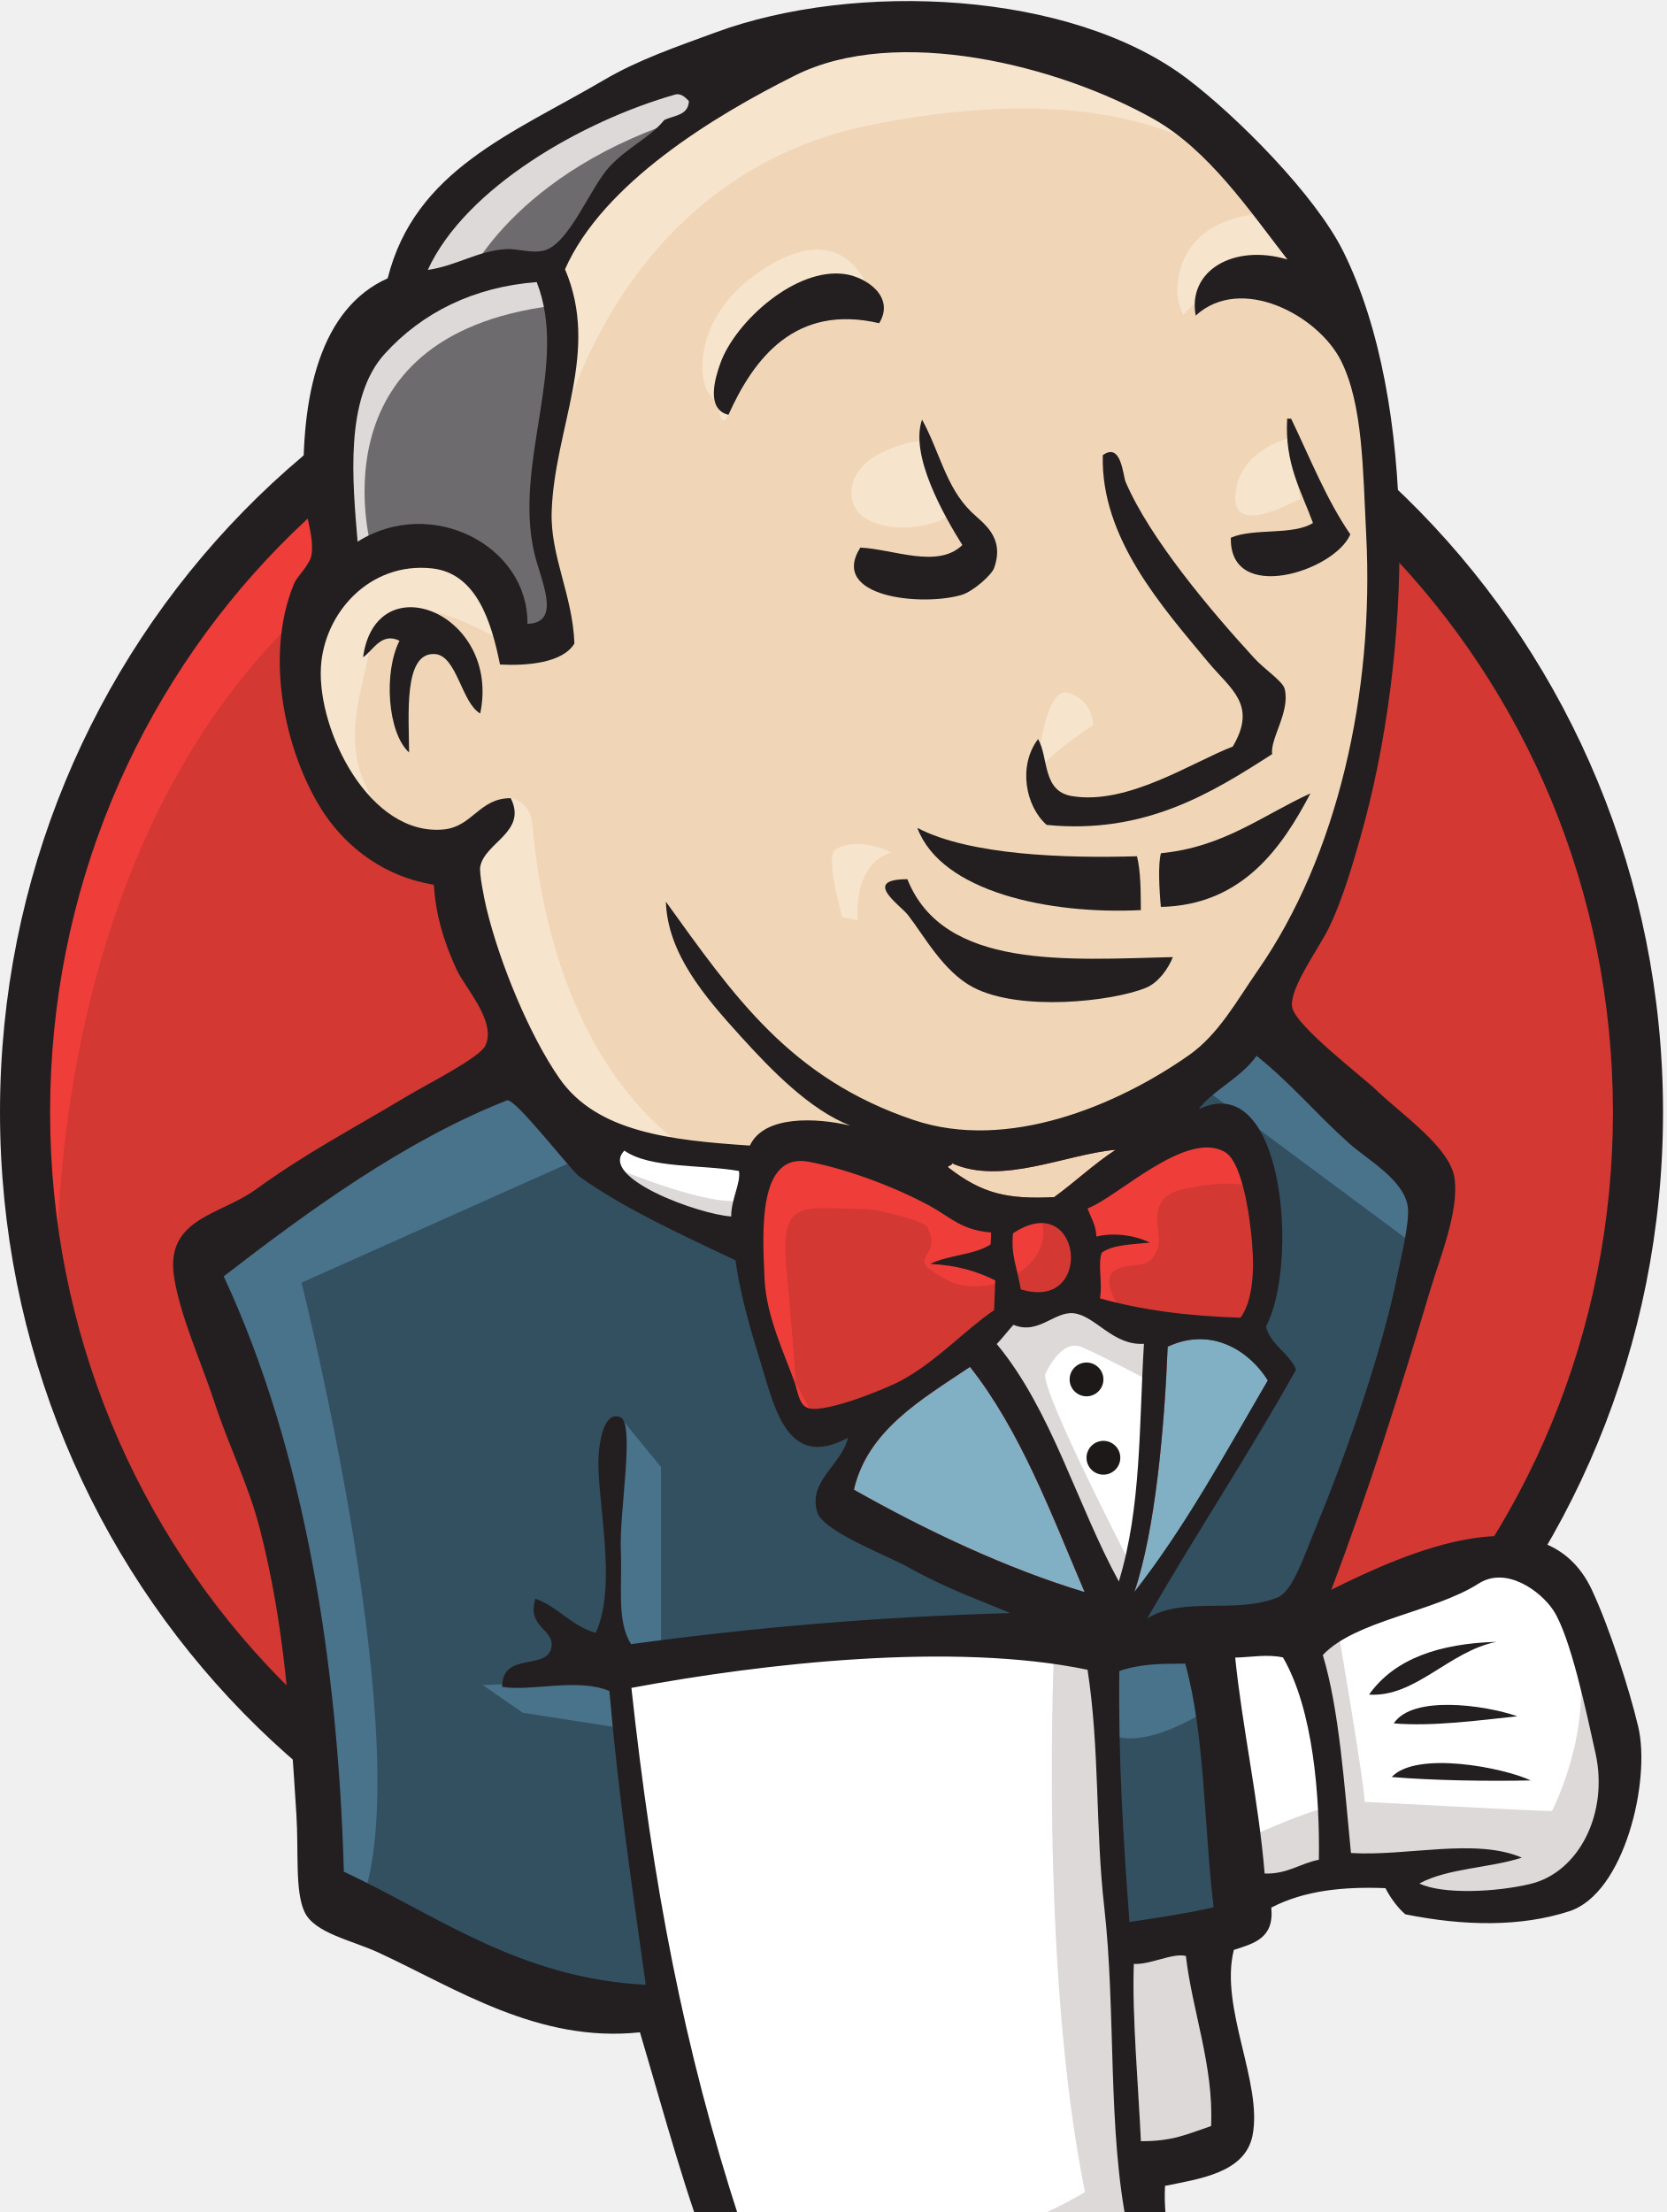
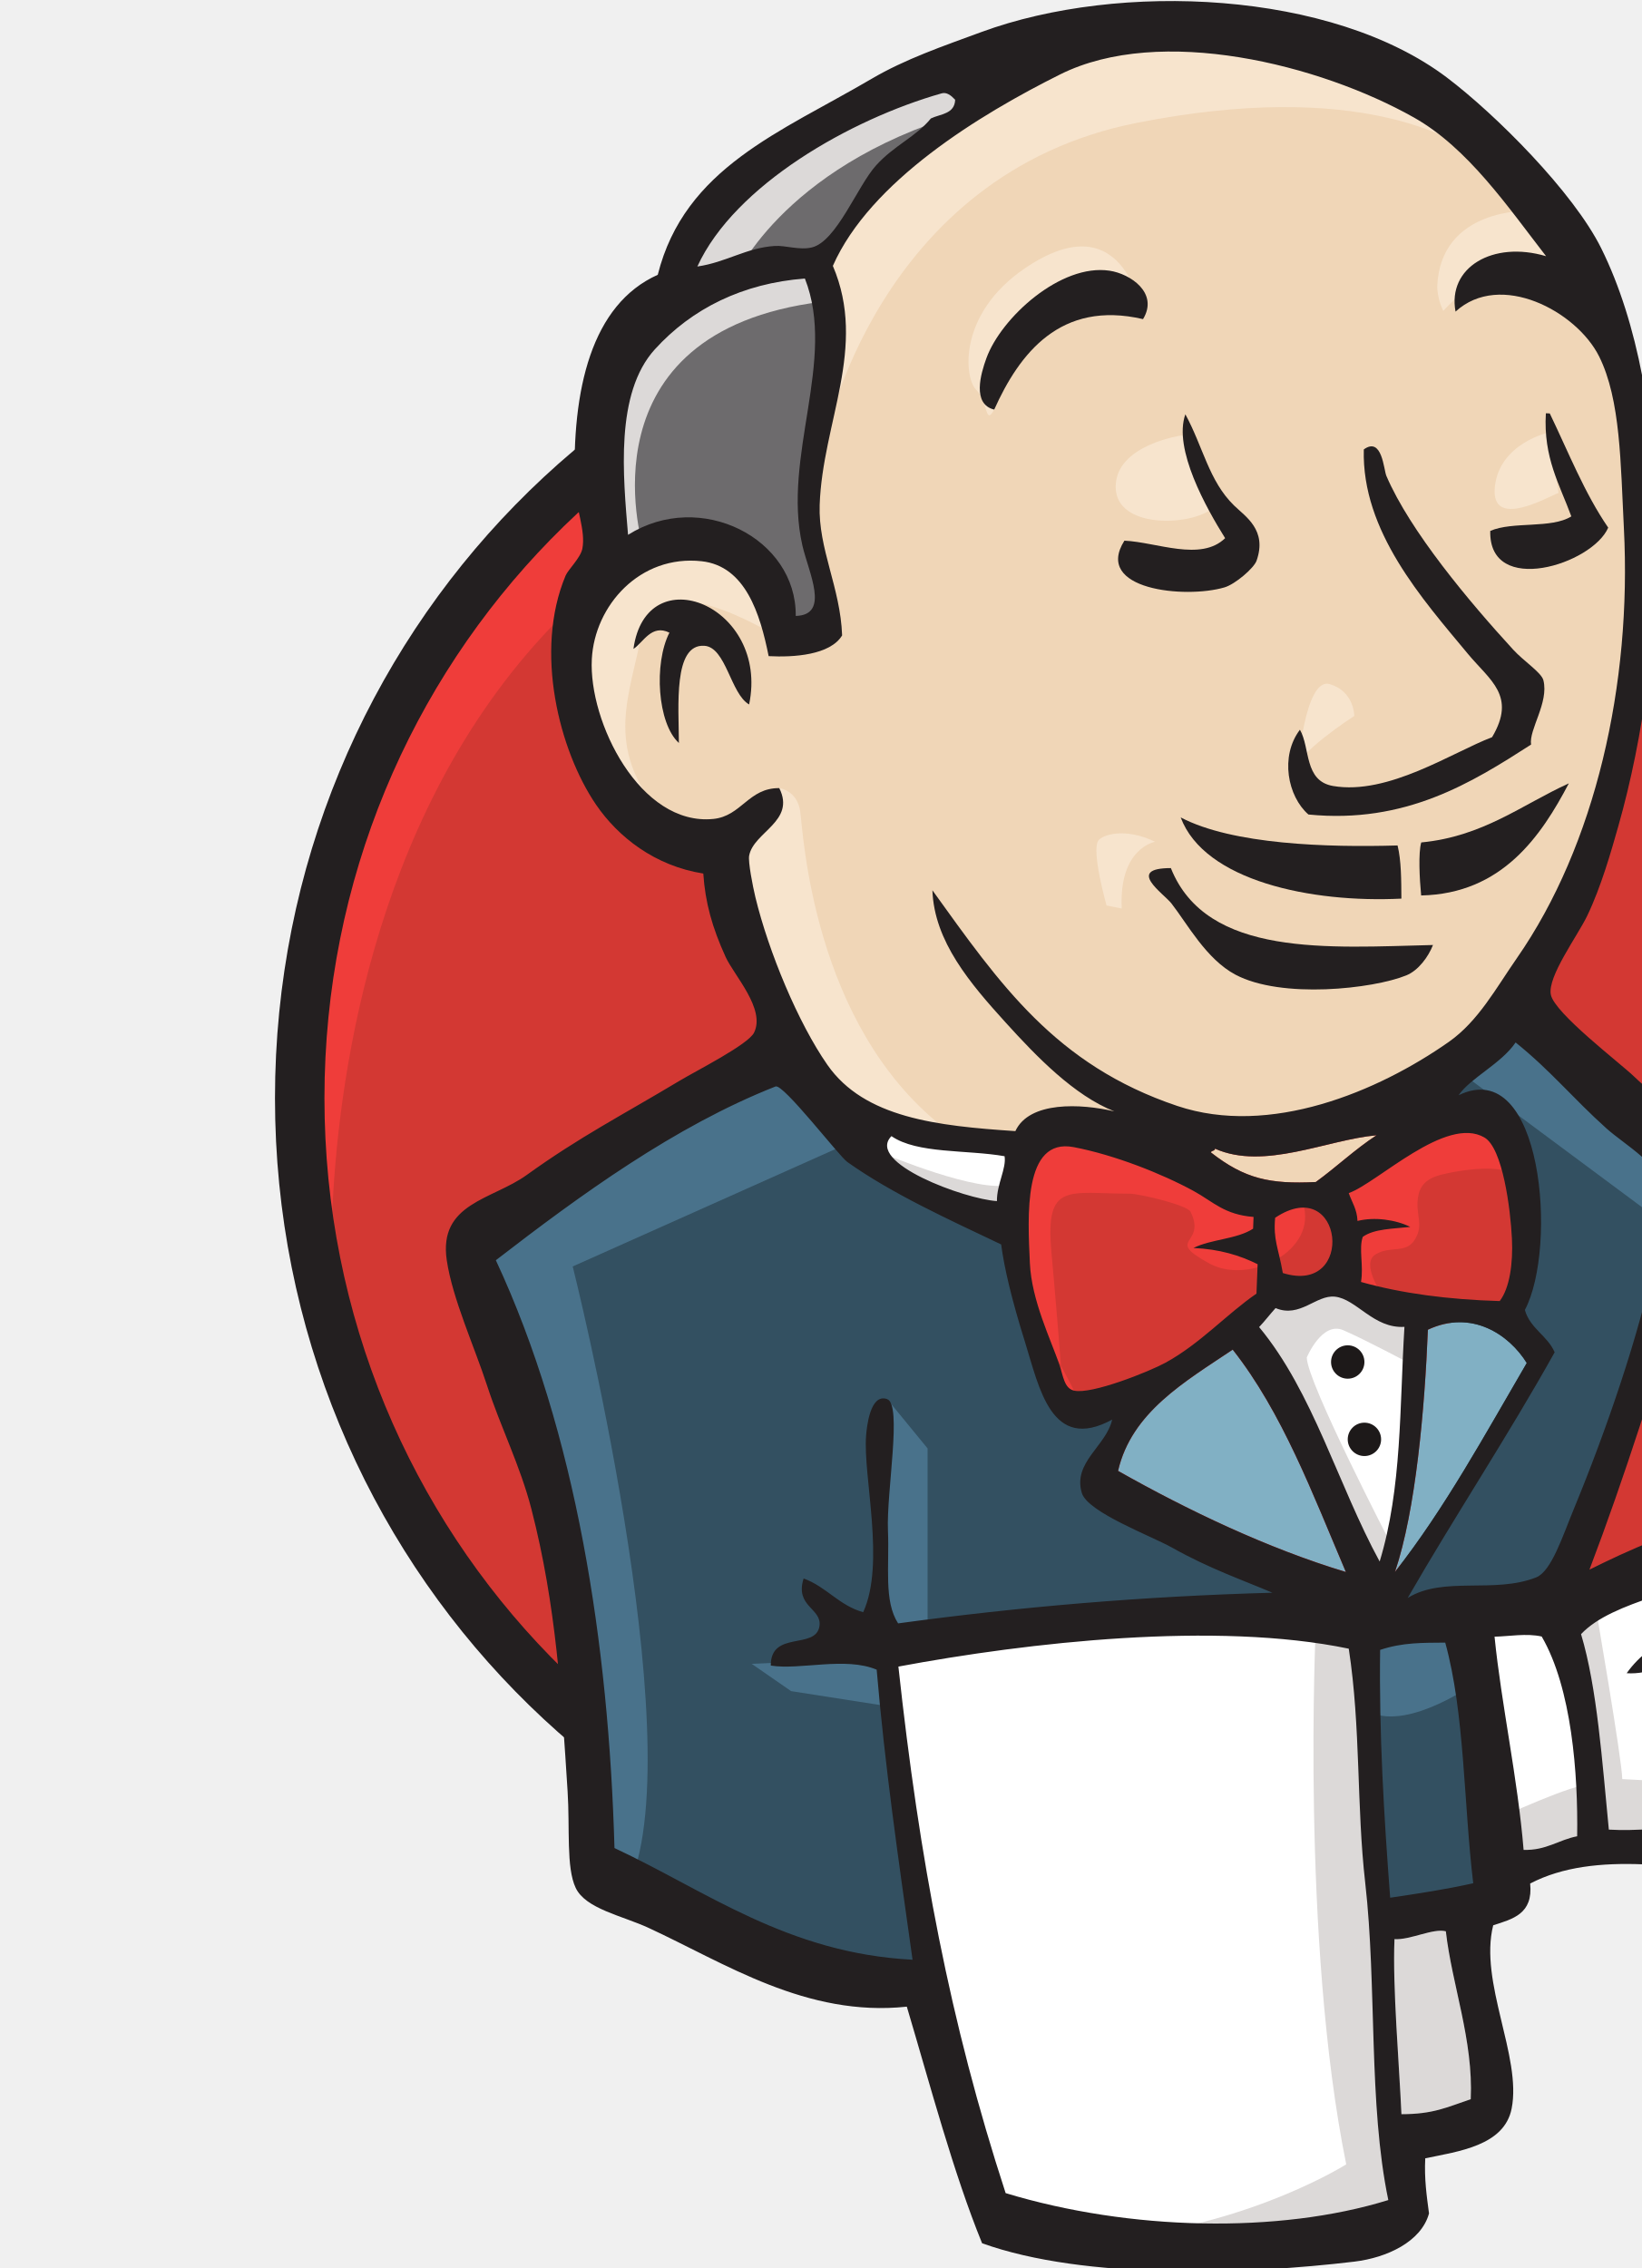
- <svg xmlns="http://www.w3.org/2000/svg" id="svg2" version="1.1" width="226" height="300" xml:space="preserve">
+ <svg xmlns="http://www.w3.org/2000/svg" id="svg2" version="1.1" width="150" height="15   0" xml:space="preserve">
  <defs id="defs6">
    <clipPath clipPathUnits="userSpaceOnUse" id="clipPath18">
      <path d="M 0,2494.84 0,0 l 1804.34,0 0,2494.84 -1804.34,0 z" id="path20" />
    </clipPath>
  </defs>
  <g id="g10" transform="matrix(1.25,0,0,-1.25,0,312)">
    <g id="g3393">
      <path d="m 177.718,129.264 c 0,-49.429 -39.175,-89.499 -87.5,-89.499 -48.324,0 -87.499,40.07 -87.499,89.499 0,49.43 39.175,89.501 87.499,89.501 48.325,0 87.5,-40.071 87.5,-89.501" style="fill:#d33833;fill-opacity:1;fill-rule:evenodd;stroke:none" id="path22" />
      <path d="m 6.284,107.098 c 0,0 -6.334,93.333 79.666,96 l -6,10 -46.666,-15.667 -13.334,-15.333 -11.666,-22.334 -6.667,-26 2,-17.333" style="fill:#ef3d3a;fill-opacity:1;fill-rule:nonzero;stroke:none" id="path24" />
      <path d="M 30.288,190.319 C 14.936,174.611 5.436,152.923 5.436,128.93 l 0,0 c 0,-23.988 9.5,-45.679 24.852,-61.384 l 0,0 C 45.648,51.841 66.815,42.15 90.217,42.15 l 0,0 c 23.402,0 44.571,9.691 59.929,25.396 l 0,0 c 15.351,15.705 24.853,37.396 24.853,61.384 l 0,0 c 0,23.993 -9.502,45.681 -24.853,61.389 l 0,0 c -15.358,15.702 -36.527,25.393 -59.929,25.395 l 0,0 C 66.815,215.712 45.648,206.021 30.288,190.319 l 0,0 z M 26.402,63.747 C 10.087,80.433 0,103.493 0,128.93 l 0,0 c 0,25.441 10.087,48.499 26.402,65.186 l 0,0 c 16.312,16.69 38.892,27.035 63.815,27.032 l 0,0 c 24.923,0.003 47.505,-10.342 63.814,-27.032 l 0,0 c 16.317,-16.687 26.405,-39.747 26.403,-65.186 l 0,0 c 0.002,-25.437 -10.086,-48.497 -26.403,-65.183 l 0,0 C 137.722,47.058 115.14,36.714 90.217,36.714 l 0,0 c -24.923,0 -47.503,10.344 -63.815,27.033 l 0,0" style="fill:#231f20;fill-opacity:1;fill-rule:nonzero;stroke:none" id="path26" />
      <path d="m 127.051,128.768 -13.334,-2 -18,-2 -11.667,-0.333 -11.333,0.333 -8.667,2.667 -7.667,8.333 -6,17 -1.333,3.667 -8,2.666 -4.667,7.667 -3.333,11 3.667,9.667 8.666,3 7,-3.334 3.334,-7.333 4,0.667 1.333,1.666 -1.333,7.667 -0.334,9.667 2,13.333 -0.078,7.616 6.078,9.717 10.667,7.667 18.667,8 20.666,-3 18,-13 8.334,-13.333 5.333,-9.667 1.333,-24 -4,-20.667 -7.333,-18.333 -7,-9.667" style="fill:#f0d6b7;fill-opacity:1;fill-rule:evenodd;stroke:none" id="path28" />
      <path d="m 115.717,71.102 -47.667,-2 0,-8 4,-28 -2,-2.334 -33.333,11.334 -2.334,4 -3.333,37.666 -7.666,22.667 -1.667,5.333 26.666,18.333 8.334,3.334 7.333,-9 6.333,-5.667 7.334,-2.333 3.333,-1 4,-17.333 3,-3.667 7.667,2.667 -5.334,-10.334 29,-13.666 -3.666,-2" style="fill:#335061;fill-opacity:1;fill-rule:evenodd;stroke:none" id="path30" />
      <path d="m 36.717,187.435 8.666,3 7,-3.334 3.334,-7.333 4,0.667 1,4 -2,7.666 2,18.334 -1.667,10 6,7 13,10.333 -3.667,5 -18.333,-9 -7.667,-6 -4.333,-9.333 -6.667,-9 -2,-10.667 1.334,-11.333" style="fill:#6d6b6d;fill-opacity:1;fill-rule:evenodd;stroke:none" id="path32" />
      <path d="m 50.383,218.768 c 0,0 5,12.333 25,18.333 20,6 1,4.334 1,4.334 l -21.666,-8.334 -8.334,-8.333 -3.666,-6.667 7.666,0.667" style="fill:#dcd9d8;fill-opacity:1;fill-rule:evenodd;stroke:none" id="path34" />
      <path d="m 40.383,189.768 c 0,0 -7,23.334 19.667,26.667 l -1,4 -18.333,-4.334 -5.334,-17.333 1.334,-11.333 3.666,2.333" style="fill:#dcd9d8;fill-opacity:1;fill-rule:evenodd;stroke:none" id="path36" />
      <path d="m 51.05,158.768 4.364,4.229 c 0,0 1.97,-0.229 2.303,-2.562 0.333,-2.334 1.333,-23.334 15.666,-34.668 1.307,-1.034 -10.666,1.668 -10.666,1.668 l -10.667,16.666" style="fill:#f7e4cd;fill-opacity:1;fill-rule:evenodd;stroke:none" id="path38" />
      <path d="m 112.385,165.101 c 0,0 0.777,10.104 3.498,9.327 2.721,-0.777 2.721,-3.498 2.721,-3.498 0,0 -6.608,-4.275 -6.219,-5.829" style="fill:#f7e4cd;fill-opacity:1;fill-rule:evenodd;stroke:none" id="path40" />
      <path d="m 140.05,202.101 c 0,0 -5.494,-1.16 -6,-6 -0.506,-4.841 6,-1 7,-0.667" style="fill:#f7e4cd;fill-opacity:1;fill-rule:nonzero;stroke:none" id="path42" />
      <path d="m 99.717,201.767 c 0,0 -7.334,-1 -7.334,-5.666 0,-4.667 8.334,-4.334 10.667,-2.334" style="fill:#f7e4cd;fill-opacity:1;fill-rule:nonzero;stroke:none" id="path44" />
      <path d="m 54.383,180.101 c 0,0 -12.667,7.667 -14,0.333 -1.333,-7.333 -4.334,-12.667 2,-20.333 l -4.333,1.333 -4,10.333 -1.333,10 7.666,8.001 8.667,-0.667 5,-4 0.333,-5" style="fill:#f7e4cd;fill-opacity:1;fill-rule:evenodd;stroke:none" id="path46" />
      <path d="m 60.383,201.101 c 0,0 5.667,29.333 34.334,35 23.601,4.665 35.999,-1 40.666,-6.333 0,0 -21,24.999 -41,17.333 -20,-7.667 -34.666,-21.667 -34.333,-30.666 0.568,-15.328 0.333,-15.334 0.333,-15.334" style="fill:#f7e4cd;fill-opacity:1;fill-rule:evenodd;stroke:none" id="path48" />
      <path d="m 137.717,226.435 c 0,0 -9.666,0.333 -10,-8.334 0,0 -0.001,-1.333 0.666,-2.666 0,0 7.668,8.667 12.334,4" style="fill:#f7e4cd;fill-opacity:1;fill-rule:evenodd;stroke:none" id="path50" />
      <path d="m 95.389,214.532 c 0,0 -1.664,13.303 -13.006,5.569 -7.333,-5 -6.666,-12 -5.333,-13.333 1.333,-1.334 0.971,-4.019 1.986,-2.176 1.014,1.843 0.68,7.843 4.348,9.509 3.667,1.667 9.678,3.529 12.006,0.431" style="fill:#f7e4cd;fill-opacity:1;fill-rule:evenodd;stroke:none" id="path52" />
      <path d="m 64.05,124.435 -31.333,-14 c 0,0 13,-51.667 6.333,-67.667 l -4.667,1.666 -0.333,19.667 -8.666,37.333 -3.667,10.334 32.666,21.999 9.667,-9.332" style="fill:#49728b;fill-opacity:1;fill-rule:evenodd;stroke:none" id="path54" />
      <path d="m 67.272,95.858 4.445,-5.424 0,-20 -5.334,0 c 0,0 -0.666,14 -0.666,15.667 0,1.667 0.666,7.667 0.666,7.667" style="fill:#49728b;fill-opacity:1;fill-rule:evenodd;stroke:none" id="path56" />
      <path d="m 67.383,67.434 -15,-0.666 4.334,-3 10.666,-1.667" style="fill:#49728b;fill-opacity:1;fill-rule:evenodd;stroke:none" id="path58" />
      <path d="m 118.717,70.768 12.333,0.333 3,-30.667 -12.667,-1.666 -2.666,32" style="fill:#335061;fill-opacity:1;fill-rule:evenodd;stroke:none" id="path60" />
      <path d="m 122.05,70.768 18.667,1 c 0,0 7.666,19.333 7.666,20.333 0,1 6.667,28 6.667,28 l -15,15.666 -3,2.667 -8,-8 0,-31 -7,-28.666" style="fill:#335061;fill-opacity:1;fill-rule:evenodd;stroke:none" id="path62" />
      <path d="m 130.383,73.101 -11.666,-2.333 1.666,-9.334 c 4.333,-2 11.667,3.334 11.667,3.334" style="fill:#49728b;fill-opacity:1;fill-rule:evenodd;stroke:none" id="path64" />
      <path d="m 130.717,131.434 23.333,-17.333 0.667,8 -17.667,16.333 -6.333,-7" style="fill:#49728b;fill-opacity:1;fill-rule:evenodd;stroke:none" id="path66" />
      <path d="M 78.951,5.098 72.05,33.102 68.617,53.765 68.05,69.102 l 31.235,1.663 19.433,0.003 -1.767,-35.003 3,-27 -0.333,-5 -25.333,-2 -15.334,3.333" style="fill:#ffffff;fill-opacity:1;fill-rule:evenodd;stroke:none" id="path68" />
      <path d="m 114.383,71.101 c 0,0 -1.666,-34.667 3.334,-59.333 0,0 -10,-6.334 -24.667,-8 l 28,1 3.333,2 -4,54.666 -1,11.668" style="fill:#dcd9d8;fill-opacity:1;fill-rule:evenodd;stroke:none" id="path70" />
      <path d="m 134.618,43.098 13,3.667 24.666,1.333 3.667,11.333 -6.667,19.667 -7.666,1 -10.667,-3.333 -10.234,-4.997 -5.433,0.997 -4.234,-1.664" style="fill:#ffffff;fill-opacity:1;fill-rule:evenodd;stroke:none" id="path72" />
      <path d="m 134.383,49.768 c 0,0 8.666,3.999 10,3.666 l -3.666,18.334 4.333,1.666 c 0,0 3,-17.333 3,-19.333 0,0 18.666,-1 20.333,-1 0,0 4,7.667 3,15.667 l 3.667,-10.667 0.333,-6 -5.333,-8 -6,-1.333 -10,0.333 -3.333,4.333 -11.667,-1.666 -3.667,-1.334" style="fill:#dcd9d8;fill-opacity:1;fill-rule:evenodd;stroke:none" id="path74" />
      <path d="m 121.284,73.431 -7.333,18.667 -7.667,11 c 0,0 1.666,4.667 4,4.667 2.334,0 7.667,0 7.667,0 l 7.333,-2.667 -0.666,-12.333 -3.334,-19.334" style="fill:#ffffff;fill-opacity:1;fill-rule:nonzero;stroke:none" id="path76" />
      <path d="m 122.717,79.768 c 0,0 -9.334,17.999 -9.334,20.666 0,0 1.666,4 4,3 2.334,-1 7.334,-3.666 7.334,-3.666 l 0,6.333 -11.334,2.334 -7.666,-1 13,-30.667 2.666,-0.334" style="fill:#dcd9d8;fill-opacity:1;fill-rule:evenodd;stroke:none" id="path78" />
      <path d="m 81.951,123.764 -9.234,1.004 -8.667,2.667 0,-3 4.235,-4.67 13.333,-6" style="fill:#ffffff;fill-opacity:1;fill-rule:nonzero;stroke:none" id="path80" />
      <path d="m 67.051,122.765 c 0,0 10.334,-4.334 13.667,-3.334 l 0.332,-3.996 -9.332,1.996 -5.667,4 1,1.334" style="fill:#dcd9d8;fill-opacity:1;fill-rule:evenodd;stroke:none" id="path82" />
      <path d="m 134.582,106.63 c -5.656,0.166 -10.766,0.838 -15.24,2.1 0.304,1.834 -0.265,3.634 0.192,4.955 1.247,0.898 3.337,0.884 5.222,1.095 -1.63,0.801 -3.92,1.118 -5.801,0.655 -0.044,1.273 -0.615,2.062 -0.961,3.058 3.18,1.135 10.687,8.576 14.91,6.112 2.012,-1.172 2.867,-7.866 3.023,-11.121 0.13,-2.7 -0.245,-5.424 -1.345,-6.854" style="fill:#d33833;fill-opacity:1;fill-rule:evenodd;stroke:none" id="path84" />
      <path d="m 134.582,106.63 c -5.656,0.166 -10.766,0.838 -15.24,2.1 0.304,1.834 -0.265,3.634 0.192,4.955 1.247,0.898 3.337,0.884 5.222,1.095 -1.63,0.801 -3.92,1.118 -5.801,0.655 -0.044,1.273 -0.615,2.062 -0.961,3.058 3.18,1.135 10.687,8.576 14.91,6.112 2.012,-1.172 2.867,-7.866 3.023,-11.121 0.13,-2.7 -0.245,-5.424 -1.345,-6.854 z" style="fill:none;stroke:#d33833;stroke-width:2;stroke-linecap:butt;stroke-linejoin:miter;stroke-miterlimit:4;stroke-opacity:1;stroke-dasharray:none" id="path86" />
      <path d="m 107.535,115.876 c -0.015,-0.428 -0.033,-0.859 -0.05,-1.291 -1.766,-1.16 -4.617,-1.146 -6.555,-2.121 2.857,-0.125 5.106,-0.813 7.052,-1.783 -0.043,-1.078 -0.084,-2.155 -0.126,-3.233 -3.237,-2.216 -6.194,-5.516 -10.005,-7.594 -1.802,-0.983 -8.126,-3.512 -10.043,-3.065 -1.085,0.252 -1.182,1.598 -1.616,2.867 -0.924,2.717 -3.051,7.042 -3.236,11.132 -0.236,5.166 -0.758,13.824 4.809,12.76 4.491,-0.857 9.715,-2.926 13.193,-4.826 2.125,-1.162 3.354,-2.598 6.578,-2.846" style="fill:#d33833;fill-opacity:1;fill-rule:evenodd;stroke:none" id="path88" />
      <path d="m 107.535,115.876 c -0.015,-0.428 -0.033,-0.859 -0.05,-1.291 -1.766,-1.16 -4.617,-1.146 -6.555,-2.121 2.857,-0.125 5.106,-0.813 7.052,-1.783 -0.043,-1.078 -0.084,-2.155 -0.126,-3.233 -3.237,-2.216 -6.194,-5.516 -10.005,-7.594 -1.802,-0.983 -8.126,-3.512 -10.043,-3.065 -1.085,0.252 -1.182,1.598 -1.616,2.867 -0.924,2.717 -3.051,7.042 -3.236,11.132 -0.236,5.166 -0.758,13.824 4.809,12.76 4.491,-0.857 9.715,-2.926 13.193,-4.826 2.125,-1.162 3.354,-2.598 6.578,-2.846 z" style="fill:none;stroke:#d33833;stroke-width:2;stroke-linecap:butt;stroke-linejoin:miter;stroke-miterlimit:4;stroke-opacity:1;stroke-dasharray:none" id="path90" />
      <path d="m 110.75,109.712 c -0.494,2.814 -1.065,3.617 -0.844,6.072 7.505,5.004 8.914,-8.595 0.844,-6.072" style="fill:#d33833;fill-opacity:1;fill-rule:evenodd;stroke:none" id="path92" />
      <path d="m 110.75,109.712 c -0.494,2.814 -1.065,3.617 -0.844,6.072 7.505,5.004 8.914,-8.595 0.844,-6.072 z" style="fill:none;stroke:#d33833;stroke-width:2;stroke-linecap:butt;stroke-linejoin:miter;stroke-miterlimit:4;stroke-opacity:1;stroke-dasharray:none" id="path94" />
      <path d="m 121.617,107.431 c 0,0 -2.334,3.334 -0.667,4.334 1.667,1 3.334,-0.001 4.334,1.666 1,1.667 0,2.667 0.333,4.667 0.333,2 2.001,2.334 3.667,2.667 1.666,0.333 6.334,1 7,-0.667 l -2,6 -4,1.333 -12.667,-7.333 -0.667,-3.667 0,-7.333" style="fill:#ef3d3a;fill-opacity:1;fill-rule:evenodd;stroke:none" id="path96" />
      <path d="m 86.617,96.431 c -0.4,5.202 -0.824,10.397 -1.296,15.594 -0.706,7.76 1.864,6.406 8.591,6.406 1.027,0 6.326,-1.225 6.705,-2 1.818,-3.713 -3.04,-2.888 2.094,-5.688 4.334,-2.363 11.99,1.435 10.239,6.688 -0.98,1.168 -5.106,0.364 -6.585,1.131 -2.604,1.35 -5.208,2.7 -7.812,4.05 -3.313,1.719 -10.971,4.225 -14.503,1.823 -8.95,-6.087 0.565,-21.296 3.758,-27.646" style="fill:#ef3d3a;fill-opacity:1;fill-rule:evenodd;stroke:none" id="path98" />
      <path d="m 95.389,214.532 c -9.085,2.116 -13.6,-3.802 -16.354,-9.94 -2.459,0.596 -1.48,3.94 -0.859,5.644 1.626,4.472 8.18,10.425 13.534,9.618 2.304,-0.347 5.423,-2.454 3.679,-5.322" style="fill:#231f20;fill-opacity:1;fill-rule:evenodd;stroke:none" id="path100" />
      <path d="m 139.655,204.186 c 0.143,-0.006 0.288,-0.011 0.431,-0.017 2.053,-4.265 3.83,-8.783 6.42,-12.548 -1.735,-4.041 -13.138,-7.617 -12.962,-0.361 2.466,1.078 6.723,0.22 8.909,1.597 -1.264,3.469 -3.088,6.422 -2.798,11.329" style="fill:#231f20;fill-opacity:1;fill-rule:evenodd;stroke:none" id="path102" />
      <path d="m 100.04,204.075 c 1.948,-3.571 2.582,-7.323 5.351,-10.022 1.247,-1.215 3.672,-2.696 2.47,-6.075 -0.281,-0.797 -2.334,-2.574 -3.519,-2.923 -4.329,-1.278 -14.416,-0.264 -11,5.133 3.58,-0.167 8.392,-2.325 11.068,0.274 -2.055,3.285 -5.719,9.784 -4.37,13.613" style="fill:#231f20;fill-opacity:1;fill-rule:evenodd;stroke:none" id="path104" />
      <path d="m 138.03,167.781 c -6.518,-4.187 -13.786,-8.74 -24.466,-7.684 -2.282,1.984 -3.152,6.399 -0.935,9.315 1.154,-1.984 0.429,-5.633 3.645,-6.182 6.06,-1.037 13.113,3.707 17.472,5.365 2.703,4.557 -0.233,6.233 -2.668,9.166 -4.985,6.009 -11.672,13.457 -11.429,22.453 2.015,1.461 2.189,-2.23 2.478,-2.902 2.603,-6.092 9.154,-13.883 13.935,-19.097 1.174,-1.284 3.107,-2.516 3.322,-3.365 0.62,-2.469 -1.613,-5.427 -1.354,-7.069" style="fill:#231f20;fill-opacity:1;fill-rule:evenodd;stroke:none" id="path106" />
      <path d="m 52.102,172.189 c -2.043,1.166 -2.529,6.302 -4.928,6.448 -3.428,0.208 -2.803,-6.663 -2.789,-10.681 -2.359,2.142 -2.774,8.737 -1.041,12.124 -1.975,0.97 -2.857,-1.07 -3.953,-1.789 1.408,10.23 14.965,4.745 12.711,-6.102" style="fill:#231f20;fill-opacity:1;fill-rule:evenodd;stroke:none" id="path108" />
      <path d="m 142.18,163.521 c -3.034,-5.775 -7.326,-12.135 -16.229,-12.32 -0.181,1.865 -0.32,4.703 0.01,5.826 6.806,0.654 11.008,4.118 16.219,6.494" style="fill:#231f20;fill-opacity:1;fill-rule:evenodd;stroke:none" id="path110" />
      <path d="m 99.527,159.777 c 5.678,-2.986 16.114,-3.307 23.832,-3.081 0.414,-1.691 0.404,-3.78 0.42,-5.842 -9.921,-0.495 -21.651,1.96 -24.252,8.923" style="fill:#231f20;fill-opacity:1;fill-rule:evenodd;stroke:none" id="path112" />
      <path d="m 98.447,154.209 c 3.927,-9.859 17.423,-8.724 28.804,-8.452 -0.501,-1.28 -1.587,-2.792 -2.937,-3.339 -3.647,-1.484 -13.706,-2.61 -18.769,0.079 -3.211,1.707 -5.274,5.564 -7.033,7.825 -0.85,1.092 -5.08,3.881 -0.064,3.887" style="fill:#231f20;fill-opacity:1;fill-rule:evenodd;stroke:none" id="path114" />
      <path d="m 137.556,99.826 c -4.608,-7.892 -9.017,-15.998 -14.484,-22.959 2.292,6.739 3.273,18.018 3.619,26.617 4.795,2.244 8.901,-0.505 10.865,-3.658" style="fill:#81b0c4;fill-opacity:1;fill-rule:evenodd;stroke:none" id="path116" />
      <path d="m 162.352,71.461 c -5.159,-1.033 -8.784,-6.047 -13.817,-5.725 2.766,3.899 7.613,5.543 13.817,5.725" style="fill:#231f20;fill-opacity:1;fill-rule:evenodd;stroke:none" id="path118" />
      <path d="m 164.628,63.387 c -4.205,-0.444 -9.144,-1.125 -13.409,-0.774 2.019,3.084 9.798,2.02 13.409,0.774" style="fill:#231f20;fill-opacity:1;fill-rule:evenodd;stroke:none" id="path120" />
      <path d="m 166.085,56.426 c -4.726,-0.102 -10.6,-0.008 -15.092,0.369 2.657,2.854 12.027,1.059 15.092,-0.369" style="fill:#231f20;fill-opacity:1;fill-rule:evenodd;stroke:none" id="path122" />
      <path d="m 128.664,37.377 c 0.678,-5.935 3.031,-11.949 2.736,-18.449 -2.613,-0.881 -4.114,-1.652 -7.615,-1.647 -0.247,5.524 -0.986,13.969 -0.765,19.235 1.722,-0.114 4.261,1.23 5.644,0.861" style="fill:#dcd9d8;fill-opacity:1;fill-rule:evenodd;stroke:none" id="path124" />
      <path d="m 121.045,124.849 c -2.373,-1.549 -4.394,-3.483 -6.673,-5.137 -5.054,-0.25 -7.812,0.35 -11.525,3.252 0.061,0.233 0.434,0.129 0.448,0.415 5.41,-2.411 12.287,0.982 17.75,1.47" style="fill:#f0d6b7;fill-opacity:1;fill-rule:evenodd;stroke:none" id="path126" />
      <path d="m 92.644,87.971 c 1.486,6.441 7.311,9.777 12.6,13.324 5.459,-6.928 8.779,-15.838 12.435,-24.436 -8.638,2.604 -17.464,6.829 -25.035,11.112" style="fill:#81b0c4;fill-opacity:1;fill-rule:evenodd;stroke:none" id="path128" />
      <path d="m 123.02,36.516 c -0.221,-5.266 0.518,-13.711 0.765,-19.235 3.501,-0.005 5.002,0.766 7.615,1.647 0.295,6.5 -2.058,12.514 -2.736,18.449 -1.383,0.369 -3.922,-0.975 -5.644,-0.861 z M 68.506,66.465 C 70.814,45.242 74.158,27.401 80.291,8.608 93.902,4.475 110.311,4.115 122.342,7.844 120.133,18.451 121.098,31.365 119.807,42.684 c -0.973,8.508 -0.477,17.068 -1.811,25.748 -14.578,3.033 -35.184,0.709 -49.49,-1.967 z m 52.937,1.834 c -0.123,-9.115 0.408,-18.106 1.104,-27.232 3.5,0.525 5.875,0.876 9.127,1.589 -1.056,8.786 -0.926,18.672 -3.077,26.444 -2.486,-0.024 -4.675,0.029 -7.154,-0.801 z m 17.755,1.469 c -1.661,0.381 -3.595,0.015 -5.182,-0.016 0.746,-7.43 2.556,-15.629 3.193,-23.428 2.497,-0.078 3.831,1.1 5.885,1.496 0.11,6.846 -0.598,16.278 -3.896,21.948 z m 26.884,-24.563 c 5.205,1.264 8.478,7.639 7.022,14.186 -0.977,4.4 -2.717,12.685 -4.579,15.5 -1.376,2.082 -5.107,4.808 -8.086,2.9 -4.846,-3.103 -13.383,-4.004 -16.917,-7.76 1.772,-5.9 2.322,-14.004 3.053,-21.48 6.054,-0.377 13.503,1.666 18.538,-0.502 -3.515,-1.139 -8.076,-1.148 -11.113,-2.807 2.482,-1.199 8.293,-0.957 12.082,-0.037 z M 117.679,76.859 c -3.656,8.598 -6.976,17.508 -12.435,24.436 C 99.955,97.748 94.131,94.412 92.644,87.971 100.215,83.688 109.041,79.463 117.679,76.859 z m 9.012,26.625 c -0.346,-8.599 -1.327,-19.878 -3.619,-26.617 5.467,6.961 9.876,15.067 14.484,22.959 -1.964,3.153 -6.07,5.902 -10.865,3.658 z m -10.216,3.63 c -2.071,0.223 -3.829,-2.381 -6.522,-1.255 -0.617,-0.682 -1.178,-1.421 -1.807,-2.087 5.948,-7.168 8.651,-17.338 13.245,-25.762 2.465,8.092 2.181,16.957 2.724,25.789 -3.387,-0.215 -5.266,3.063 -7.64,3.315 z m -6.569,8.67 c -0.221,-2.455 0.35,-3.258 0.844,-6.072 8.07,-2.523 6.661,11.076 -0.844,6.072 z m -8.949,2.938 c -3.477,1.9 -8.701,3.969 -13.193,4.826 -5.567,1.065 -5.046,-7.594 -4.809,-12.76 0.185,-4.09 2.312,-8.415 3.236,-11.132 0.434,-1.269 0.531,-2.615 1.616,-2.867 1.917,-0.447 8.241,2.082 10.043,3.065 3.811,2.078 6.768,5.378 10.005,7.594 0.042,1.078 0.083,2.155 0.126,3.233 -1.946,0.97 -4.195,1.658 -7.052,1.783 1.938,0.975 4.789,0.961 6.555,2.121 0.017,0.432 0.035,0.863 0.05,1.291 -3.224,0.248 -4.453,1.684 -6.578,2.846 z m -33.214,6.033 c -2.886,-2.93 8.095,-6.924 11.591,-7.139 -0.019,1.854 1.057,3.602 0.84,4.932 -4.152,0.729 -9.609,0.248 -12.43,2.207 z m 35.552,-1.376 c -0.014,-0.286 -0.387,-0.182 -0.448,-0.415 3.713,-2.902 6.471,-3.502 11.525,-3.252 2.279,1.654 4.3,3.588 6.673,5.137 -5.463,-0.488 -12.34,-3.881 -17.75,-1.47 z m 32.632,-9.895 c -0.156,3.255 -1.011,9.949 -3.023,11.121 -4.223,2.465 -11.73,-4.977 -14.91,-6.112 0.346,-0.996 0.917,-1.785 0.961,-3.058 1.881,0.463 4.171,0.146 5.801,-0.655 -1.885,-0.211 -3.975,-0.197 -5.222,-1.095 -0.457,-1.321 0.112,-3.121 -0.192,-4.955 4.474,-1.262 9.584,-1.934 15.24,-2.1 1.1,1.43 1.475,4.154 1.345,6.854 z m -73.042,8.437 c -0.906,0.646 -7.037,8.623 -7.877,8.292 C 43.914,125.838 33.541,118.273 24.271,111.118 33.109,92.154 36.677,68.92 37.307,46.526 47.432,41.791 56.324,34.965 70.062,34.252 68.473,45.5 67.022,55.535 66.119,66.125 c -3.452,1.455 -8.404,-0.066 -11.635,0.451 -0.027,3.893 4.934,1.705 5.347,4.323 0.311,1.98 -2.73,2.13 -1.739,5.248 2.525,-0.918 3.852,-2.946 6.545,-3.707 2.461,5.384 -0.034,14.91 0.32,19.41 0.067,0.845 0.422,4.681 2.314,4.008 1.675,-0.596 -0.096,-10.202 0.088,-14.461 0.167,-3.924 -0.474,-7.721 1.115,-10.184 13.275,1.807 26.766,2.975 41.129,3.369 -3.16,1.356 -6.914,2.639 -11.03,4.959 -2.231,1.258 -9.264,3.875 -9.908,5.994 -1.027,3.377 2.695,5.176 3.332,8.071 -6.701,-3.655 -8.008,3.503 -9.594,8.574 -1.436,4.593 -2.254,8.024 -2.606,10.673 -5.773,2.752 -11.944,5.539 -16.913,9.068 z m 67.179,7.327 c 9.243,4.482 10.909,-16.751 7.286,-23.591 0.56,-2.04 2.486,-2.821 3.272,-4.655 -5.158,-9.24 -10.887,-17.865 -16.15,-26.996 3.915,2.437 9.507,0.436 14.114,2.26 1.684,0.666 2.903,4.521 4.178,7.605 3.507,8.485 7.189,19.182 8.827,27.279 0.37,1.845 1.378,5.865 1.152,7.507 -0.403,2.94 -4.392,5.12 -6.421,6.938 -3.738,3.358 -6.092,6.313 -9.991,9.453 -1.581,-2.334 -4.974,-3.902 -6.267,-5.8 z m -88.318,81.968 c -4.404,-4.846 -3.482,-13.926 -2.949,-20.386 7.961,5.008 18.527,-0.396 18.428,-8.914 3.801,0.101 1.42,4.747 0.732,7.74 -2.247,9.776 3.785,20.397 0.274,29.337 -6.818,-0.517 -12.42,-3.302 -16.484,-7.777 z m 31.514,28.126 c -9.971,-2.826 -22.749,-10.071 -26.846,-19.028 3.173,0.461 5.375,2.061 8.505,2.259 1.183,0.077 2.732,-0.496 4.092,-0.158 2.709,0.672 4.995,6.746 7.039,9.006 1.992,2.207 4.387,3.15 6.025,5.162 1.053,0.508 2.609,0.473 2.669,2.054 -0.456,0.488 -0.937,0.86 -1.484,0.705 z m 51.903,-2.658 c -10.349,5.839 -27.866,10.231 -38.875,4.743 -8.883,-4.429 -20.89,-11.757 -24.984,-21.043 3.824,-8.961 -1.133,-17.172 -1.449,-26.27 -0.168,-4.841 2.279,-9.067 2.467,-14.337 -1.309,-2.159 -5.307,-2.425 -8.074,-2.277 -0.932,4.662 -2.562,9.902 -7.363,10.428 -6.793,0.743 -11.76,-4.879 -12.068,-10.754 -0.365,-6.909 5.307,-18.36 13.346,-17.565 3.106,0.307 3.868,3.42 7.252,3.388 1.834,-3.659 -2.829,-4.808 -3.309,-7.425 -0.125,-0.676 0.387,-3.318 0.684,-4.557 1.46,-6.033 4.715,-13.841 7.919,-18.434 4.066,-5.826 12.056,-6.704 20.65,-7.275 1.535,3.307 7.19,3.035 10.875,2.17 -4.416,1.749 -8.521,5.989 -11.924,9.742 -3.908,4.306 -7.867,8.925 -8.067,14.553 7.386,-10.246 13.487,-19.194 26.917,-23.701 10.162,-3.408 22.03,1.562 29.838,7.045 3.24,2.279 5.174,5.895 7.477,9.205 8.617,12.395 12.638,30.087 11.754,47.235 -0.364,7.072 -0.348,14.12 -2.721,18.878 -2.48,4.975 -10.868,9.426 -15.778,4.926 -0.91,4.838 4.083,7.83 9.948,6.089 -4.182,5.397 -8.571,11.882 -14.515,15.236 z M 144.444,77.117 c 8.087,4.02 23.197,10.821 28.267,-0.015 1.871,-3.994 4.066,-10.746 5.035,-14.869 1.369,-5.817 -1.484,-18.043 -7.463,-19.995 -5.281,-1.724 -11.443,-1.619 -17.804,-0.341 -0.749,0.623 -1.583,1.709 -2.166,2.841 -4.542,0.176 -8.795,-0.244 -12.383,-2.111 0.34,-3.359 -1.932,-3.898 -4.062,-4.59 -1.579,-6.261 3.159,-14.437 2.025,-20.146 -0.809,-4.067 -5.813,-4.696 -9.491,-5.457 -0.12,-2.26 0.161,-4.147 0.412,-6.059 -0.841,-3.099 -4.613,-4.863 -8.187,-5.295 -11.759,-1.414 -29.613,-2.049 -40.924,2.018 -3.156,7.742 -5.643,17.158 -8.271,25.998 -11.031,-1.178 -19.953,4.76 -28.364,8.65 -2.912,1.35 -6.941,2.094 -8.028,4.412 -1.055,2.244 -0.623,6.545 -0.885,10.608 -0.666,10.377 -1.236,20.386 -3.977,31.011 -1.23,4.768 -3.375,8.975 -4.871,13.569 -1.383,4.258 -3.799,9.52 -4.429,13.766 -0.934,6.293 4.991,6.643 8.78,9.37 5.857,4.217 10.455,6.549 16.799,10.355 1.879,1.127 7.545,3.98 8.19,5.294 1.281,2.605 -2.199,6.278 -3.13,8.32 -1.472,3.229 -2.24,5.972 -2.45,9.158 -5.322,0.841 -9.355,4.008 -11.792,7.579 -4.031,5.91 -6.826,16.844 -3.339,25.161 0.274,0.655 1.637,1.943 1.839,2.949 0.397,1.981 -0.747,4.615 -0.818,6.722 -0.366,10.81 1.829,20.124 9.106,23.384 2.954,11.769 13.528,15.682 23.49,21.531 3.724,2.186 7.829,3.583 12.068,5.143 15.208,5.597 38.542,4.543 51.164,-5.003 5.352,-4.048 13.907,-12.595 16.967,-18.783 8.082,-16.337 7.508,-43.64 1.855,-63.513 -0.76,-2.668 -1.862,-6.59 -3.401,-9.795 -1.073,-2.238 -4.408,-6.716 -4.003,-8.692 0.417,-2.043 7.604,-7.5 9.145,-8.986 2.775,-2.677 8.047,-6.23 8.474,-9.608 0.459,-3.595 -1.584,-8.513 -2.619,-11.982 -3.46,-11.577 -6.836,-22.278 -10.759,-32.599" style="fill:#231f20;fill-opacity:1;fill-rule:evenodd;stroke:none" id="path130" />
      <path d="m 90.491,157.255 c 0.439,0.584 2.851,1.471 6.226,-0.154 0,0 -4,-0.667 -3.667,-7.336 l -1.667,0.334 c 0,0 -1.723,6.047 -0.892,7.156" style="fill:#f7e4cd;fill-opacity:1;fill-rule:evenodd;stroke:none" id="path132" />
      <path d="m 119.717,99.934 c 0,-1.012 -0.821,-1.833 -1.834,-1.833 -1.012,0 -1.833,0.821 -1.833,1.833 0,1.012 0.821,1.834 1.833,1.834 1.013,0 1.834,-0.822 1.834,-1.834" style="fill:#1d1919;fill-opacity:1;fill-rule:evenodd;stroke:none" id="path134" />
      <path d="m 121.55,91.434 c 0,-1.012 -0.821,-1.833 -1.834,-1.833 -1.012,0 -1.833,0.821 -1.833,1.833 0,1.012 0.821,1.834 1.833,1.834 1.013,0 1.834,-0.822 1.834,-1.834" style="fill:#1d1919;fill-opacity:1;fill-rule:evenodd;stroke:none" id="path136" />
    </g>
  </g>
</svg>
